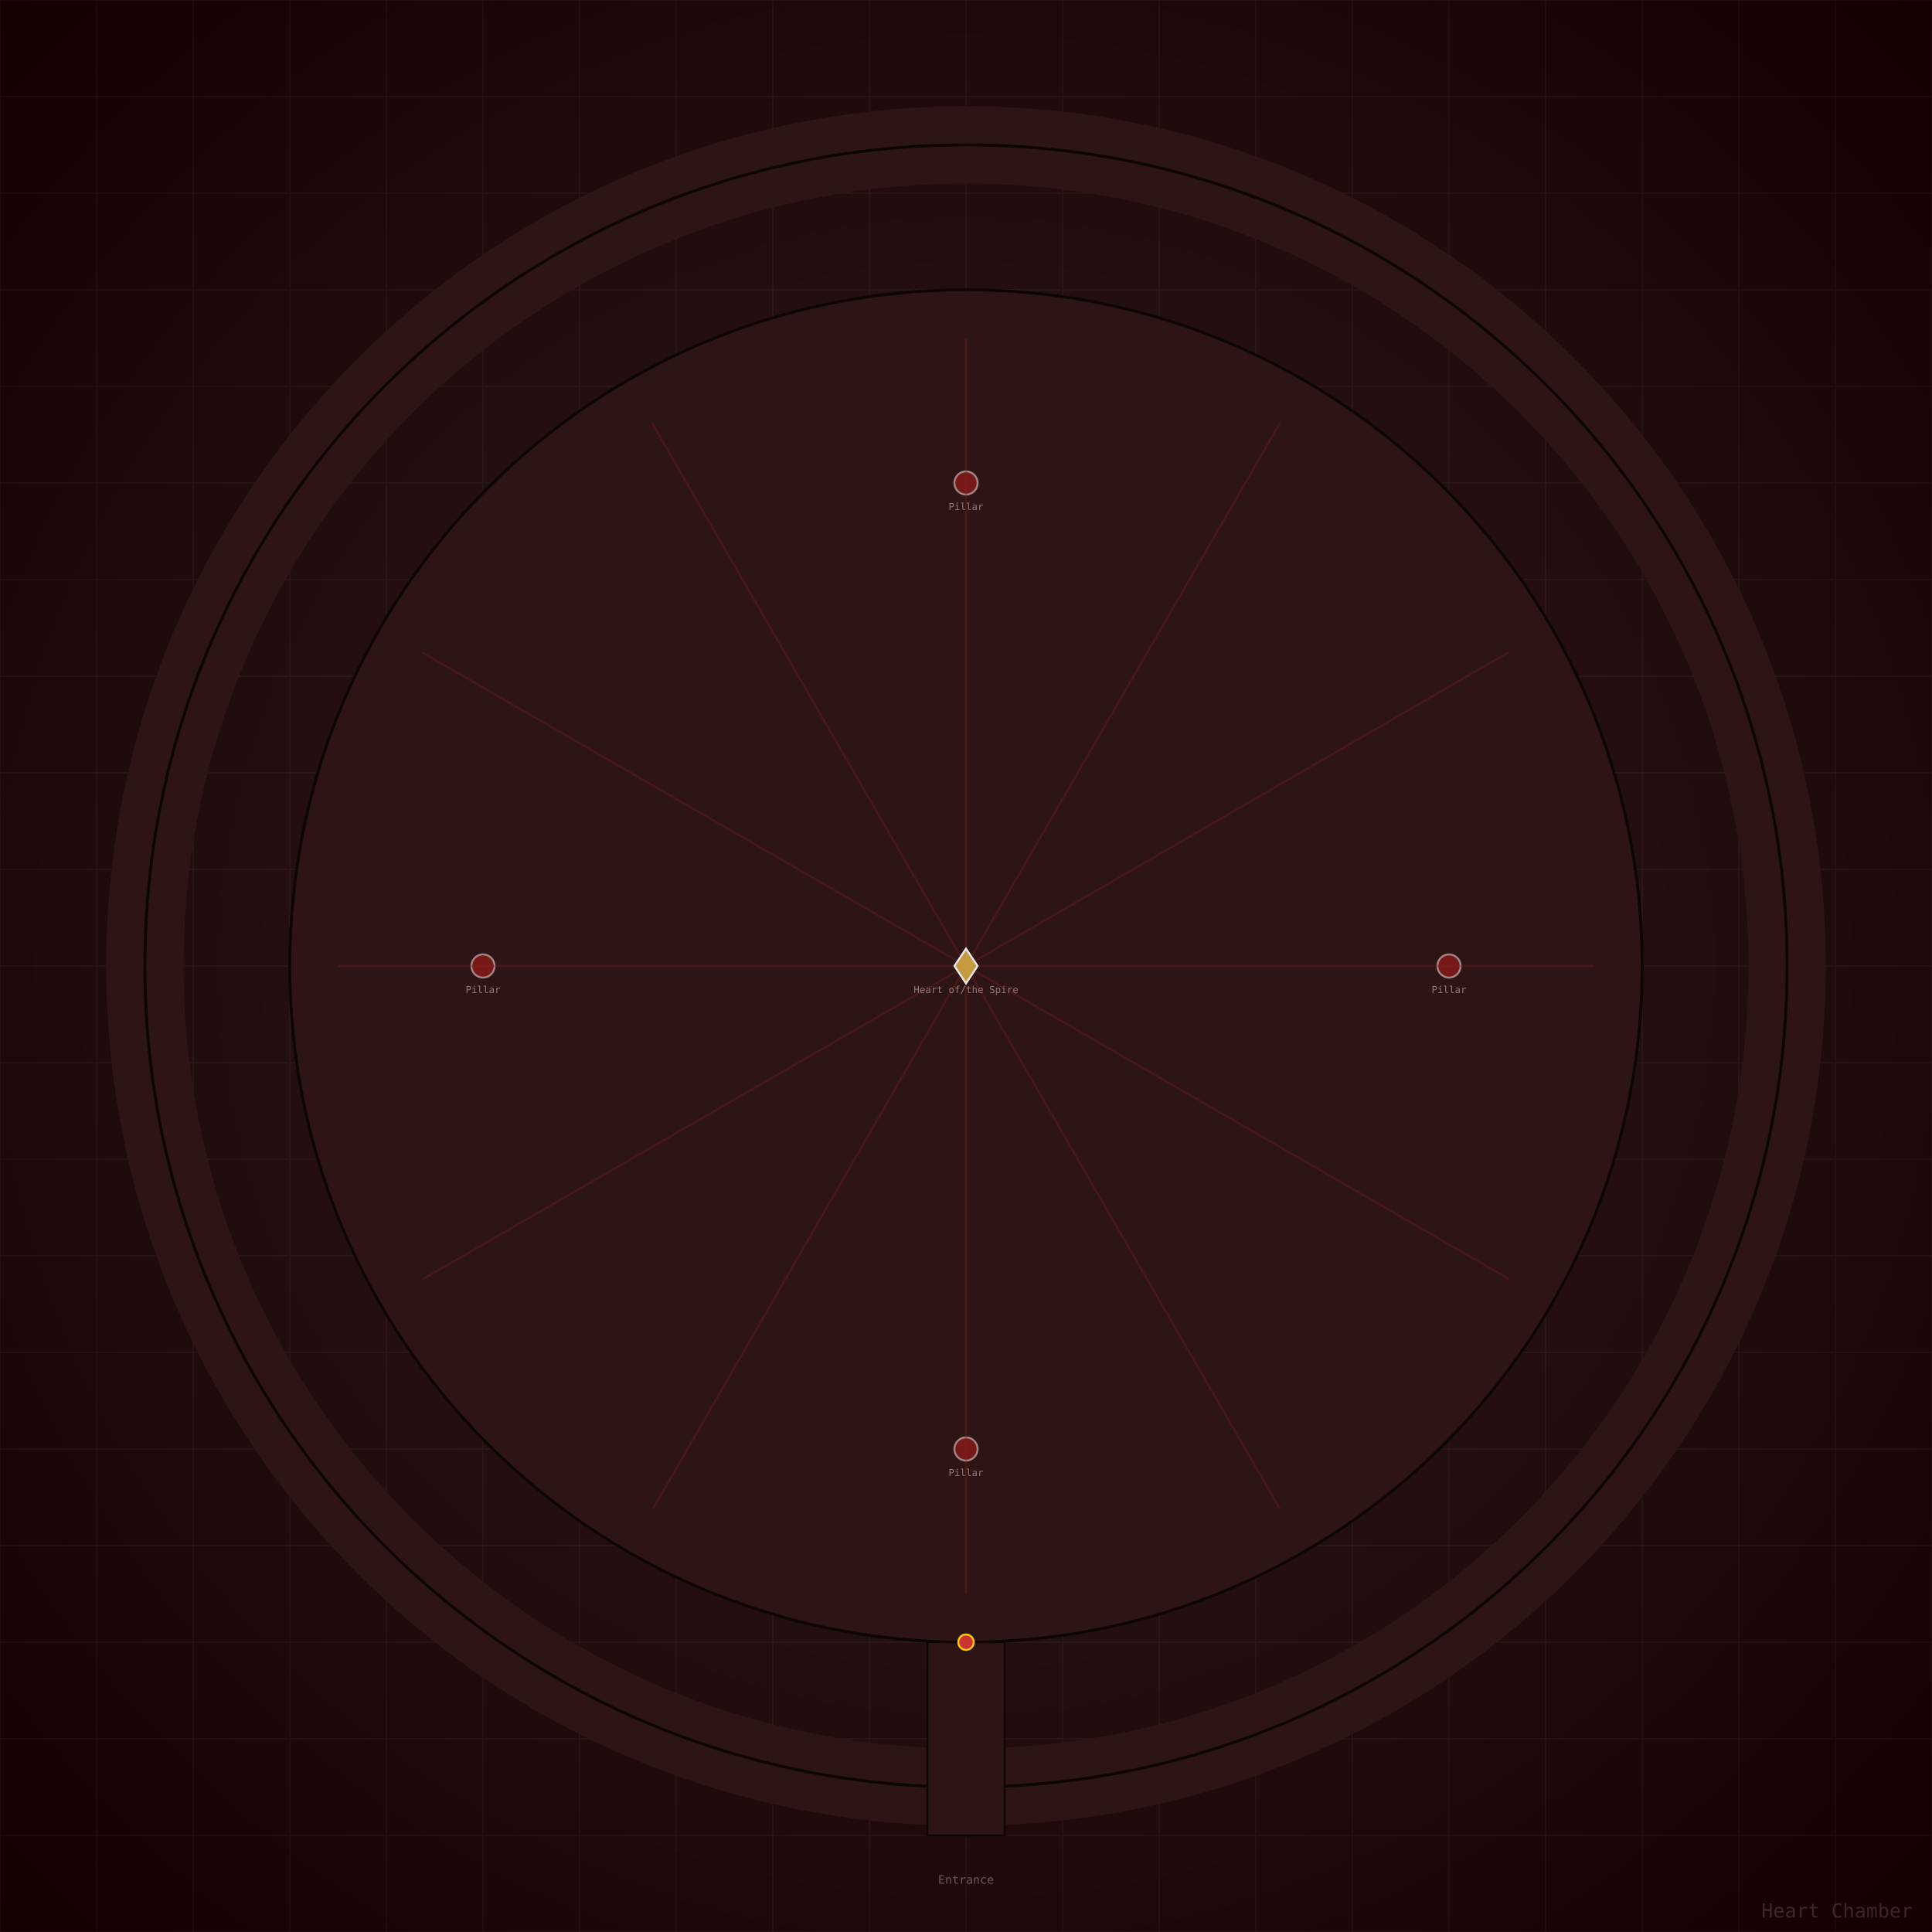
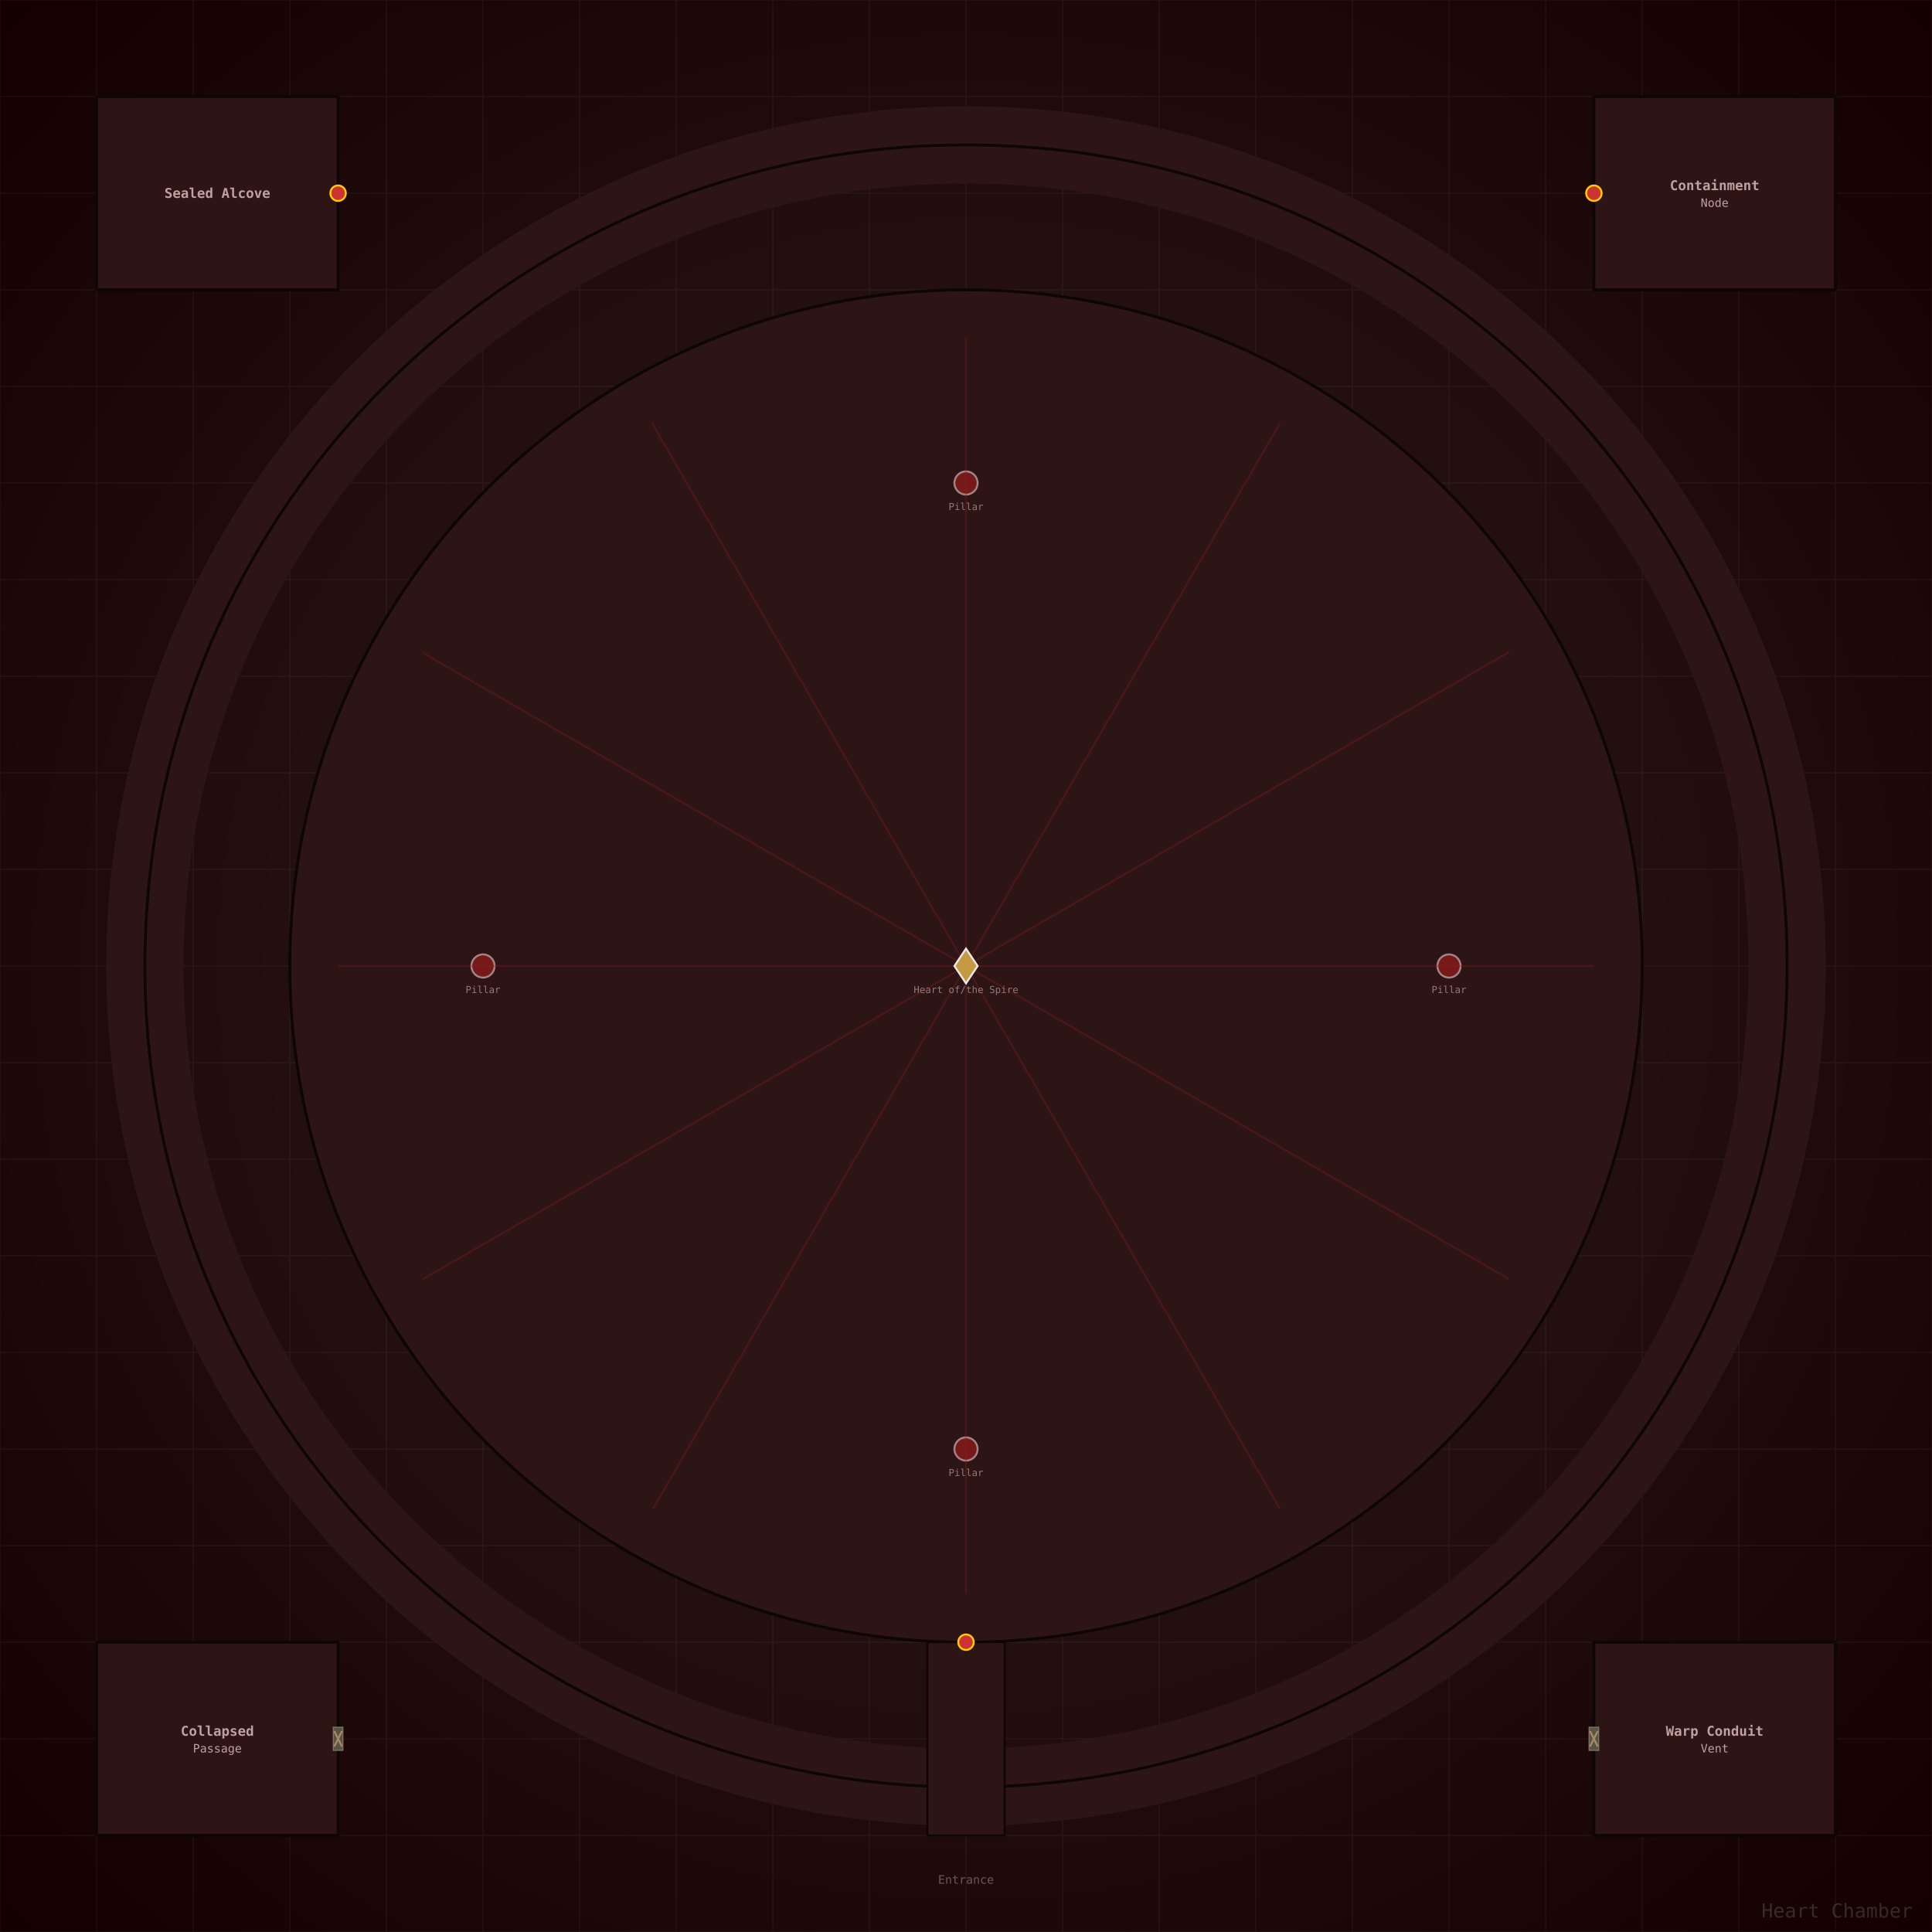
<svg xmlns="http://www.w3.org/2000/svg" viewBox="0 0 2000 2000" width="2000" height="2000">
  <defs>
    <radialGradient id="bgGrad" cx="50%" cy="50%" r="70%">
      <stop offset="0%" stop-color="#321e1e" />
      <stop offset="100%" stop-color="#140000" />
    </radialGradient>
  </defs>
  <rect x="0" y="0" width="2000" height="2000" fill="url(#bgGrad)" />
  <g opacity="0.05" stroke="#ffffff" stroke-width="1">
    <line x1="0" y1="0" x2="0" y2="2000" />
    <line x1="100" y1="0" x2="100" y2="2000" />
    <line x1="200" y1="0" x2="200" y2="2000" />
    <line x1="300" y1="0" x2="300" y2="2000" />
    <line x1="400" y1="0" x2="400" y2="2000" />
    <line x1="500" y1="0" x2="500" y2="2000" />
    <line x1="600" y1="0" x2="600" y2="2000" />
    <line x1="700" y1="0" x2="700" y2="2000" />
    <line x1="800" y1="0" x2="800" y2="2000" />
    <line x1="900" y1="0" x2="900" y2="2000" />
    <line x1="1000" y1="0" x2="1000" y2="2000" />
    <line x1="1100" y1="0" x2="1100" y2="2000" />
    <line x1="1200" y1="0" x2="1200" y2="2000" />
    <line x1="1300" y1="0" x2="1300" y2="2000" />
    <line x1="1400" y1="0" x2="1400" y2="2000" />
    <line x1="1500" y1="0" x2="1500" y2="2000" />
    <line x1="1600" y1="0" x2="1600" y2="2000" />
    <line x1="1700" y1="0" x2="1700" y2="2000" />
    <line x1="1800" y1="0" x2="1800" y2="2000" />
    <line x1="1900" y1="0" x2="1900" y2="2000" />
    <line x1="2000" y1="0" x2="2000" y2="2000" />
    <line x1="0" y1="0" x2="2000" y2="0" />
    <line x1="0" y1="100" x2="2000" y2="100" />
    <line x1="0" y1="200" x2="2000" y2="200" />
    <line x1="0" y1="300" x2="2000" y2="300" />
    <line x1="0" y1="400" x2="2000" y2="400" />
    <line x1="0" y1="500" x2="2000" y2="500" />
    <line x1="0" y1="600" x2="2000" y2="600" />
    <line x1="0" y1="700" x2="2000" y2="700" />
    <line x1="0" y1="800" x2="2000" y2="800" />
    <line x1="0" y1="900" x2="2000" y2="900" />
    <line x1="0" y1="1000" x2="2000" y2="1000" />
    <line x1="0" y1="1100" x2="2000" y2="1100" />
    <line x1="0" y1="1200" x2="2000" y2="1200" />
    <line x1="0" y1="1300" x2="2000" y2="1300" />
    <line x1="0" y1="1400" x2="2000" y2="1400" />
    <line x1="0" y1="1500" x2="2000" y2="1500" />
    <line x1="0" y1="1600" x2="2000" y2="1600" />
    <line x1="0" y1="1700" x2="2000" y2="1700" />
    <line x1="0" y1="1800" x2="2000" y2="1800" />
    <line x1="0" y1="1900" x2="2000" y2="1900" />
    <line x1="0" y1="2000" x2="2000" y2="2000" />
  </g>
  <circle cx="1000" cy="1000" r="850" fill="none" stroke="#2e1515" stroke-width="80" />
  <circle cx="1000" cy="1000" r="850" fill="none" stroke="#0e0505" stroke-width="3" />
  <circle cx="1000" cy="1000" r="700" fill="#2e1515" stroke="#0e0505" stroke-width="3" />
  <circle cx="1500" cy="1000" r="12" fill="#8b1a1a" stroke="#c0a0a0" stroke-width="2" opacity="0.8" />
  <text x="1500" y="1028" fill="#c0a0a0" font-size="10" text-anchor="middle" font-family="monospace" opacity="0.7">Pillar</text>
  <circle cx="1000" cy="1500" r="12" fill="#8b1a1a" stroke="#c0a0a0" stroke-width="2" opacity="0.8" />
  <text x="1000" y="1528" fill="#c0a0a0" font-size="10" text-anchor="middle" font-family="monospace" opacity="0.7">Pillar</text>
  <circle cx="500" cy="1000" r="12" fill="#8b1a1a" stroke="#c0a0a0" stroke-width="2" opacity="0.8" />
  <text x="500" y="1028" fill="#c0a0a0" font-size="10" text-anchor="middle" font-family="monospace" opacity="0.7">Pillar</text>
  <circle cx="1000" cy="500" r="12" fill="#8b1a1a" stroke="#c0a0a0" stroke-width="2" opacity="0.8" />
  <text x="1000" y="528" fill="#c0a0a0" font-size="10" text-anchor="middle" font-family="monospace" opacity="0.7">Pillar</text>
  <g opacity="0.3" stroke="#8b1a1a" stroke-width="2">
    <line x1="1000" y1="1000" x2="1650" y2="1000" />
    <line x1="1000" y1="1000" x2="1562" y2="1324" />
    <line x1="1000" y1="1000" x2="1325" y2="1562" />
    <line x1="1000" y1="1000" x2="1000" y2="1650" />
    <line x1="1000" y1="1000" x2="676" y2="1562" />
    <line x1="1000" y1="1000" x2="438" y2="1324" />
    <line x1="1000" y1="1000" x2="350" y2="1000" />
    <line x1="1000" y1="1000" x2="438" y2="676" />
    <line x1="1000" y1="1000" x2="675" y2="438" />
    <line x1="1000" y1="1000" x2="1000" y2="350" />
    <line x1="1000" y1="1000" x2="1325" y2="438" />
    <line x1="1000" y1="1000" x2="1562" y2="675" />
  </g>
  <polygon points="1000,982 1012,1000 1000,1018 988,1000" fill="#d4a846" stroke="#ffffff" stroke-width="2" opacity="0.9" />
  <text x="1000" y="1028" fill="#c0a0a0" font-size="10" text-anchor="middle" font-family="monospace" opacity="0.7">Heart of/the Spire</text>
  <rect x="960" y="1700" width="80" height="200" fill="#2e1515" stroke="#0e0505" stroke-width="2" />
  <circle cx="1000" cy="1700" r="8" fill="#cc3333" stroke="#ffcc00" stroke-width="2" />
  <text x="1000" y="1950" fill="#c0a0a0" font-size="12" text-anchor="middle" font-family="monospace" opacity="0.5">Entrance</text>
+   <rect x="100" y="100" width="250" height="200" fill="#2e1515" stroke="#0e0505" stroke-width="3" />
+   <text x="225" y="200" fill="#c0a0a0" font-size="14" font-weight="bold" text-anchor="middle" dominant-baseline="central" font-family="monospace">Sealed Alcove</text>
+   <circle cx="350" cy="200" r="8" fill="#cc3333" stroke="#ffcc00" stroke-width="2" />
+   <rect x="1650" y="100" width="250" height="200" fill="#2e1515" stroke="#0e0505" stroke-width="3" />
+   <text x="1775" y="192" fill="#c0a0a0" font-size="14" font-weight="bold" text-anchor="middle" dominant-baseline="central" font-family="monospace">Containment</text>
+   <text x="1775" y="210" fill="#c0a0a0" font-size="12" text-anchor="middle" dominant-baseline="central" font-family="monospace">Node</text>
+   <circle cx="1650" cy="200" r="8" fill="#cc3333" stroke="#ffcc00" stroke-width="2" />
+   <rect x="100" y="1700" width="250" height="200" fill="#2e1515" stroke="#0e0505" stroke-width="3" />
+   <text x="225" y="1792" fill="#c0a0a0" font-size="14" font-weight="bold" text-anchor="middle" dominant-baseline="central" font-family="monospace">Collapsed</text>
+   <text x="225" y="1810" fill="#c0a0a0" font-size="12" text-anchor="middle" dominant-baseline="central" font-family="monospace">Passage</text>
+   <rect x="345" y="1788" width="10" height="24" fill="#555544" stroke="#887766" stroke-width="1" />
+   <line x1="346" y1="1792" x2="354" y2="1808" stroke="#aa8866" stroke-width="2" />
+   <line x1="354" y1="1792" x2="346" y2="1808" stroke="#aa8866" stroke-width="2" />
+   <rect x="1650" y="1700" width="250" height="200" fill="#2e1515" stroke="#0e0505" stroke-width="3" />
+   <text x="1775" y="1792" fill="#c0a0a0" font-size="14" font-weight="bold" text-anchor="middle" dominant-baseline="central" font-family="monospace">Warp Conduit</text>
+   <text x="1775" y="1810" fill="#c0a0a0" font-size="12" text-anchor="middle" dominant-baseline="central" font-family="monospace">Vent</text>
+   <rect x="1645" y="1788" width="10" height="24" fill="#555544" stroke="#887766" stroke-width="1" />
+   <line x1="1646" y1="1792" x2="1654" y2="1808" stroke="#aa8866" stroke-width="2" />
+   <line x1="1654" y1="1792" x2="1646" y2="1808" stroke="#aa8866" stroke-width="2" />
  <text x="1980" y="1985" fill="#ffffff" font-size="20" text-anchor="end" font-family="monospace" opacity="0.15">Heart Chamber</text>
</svg>
